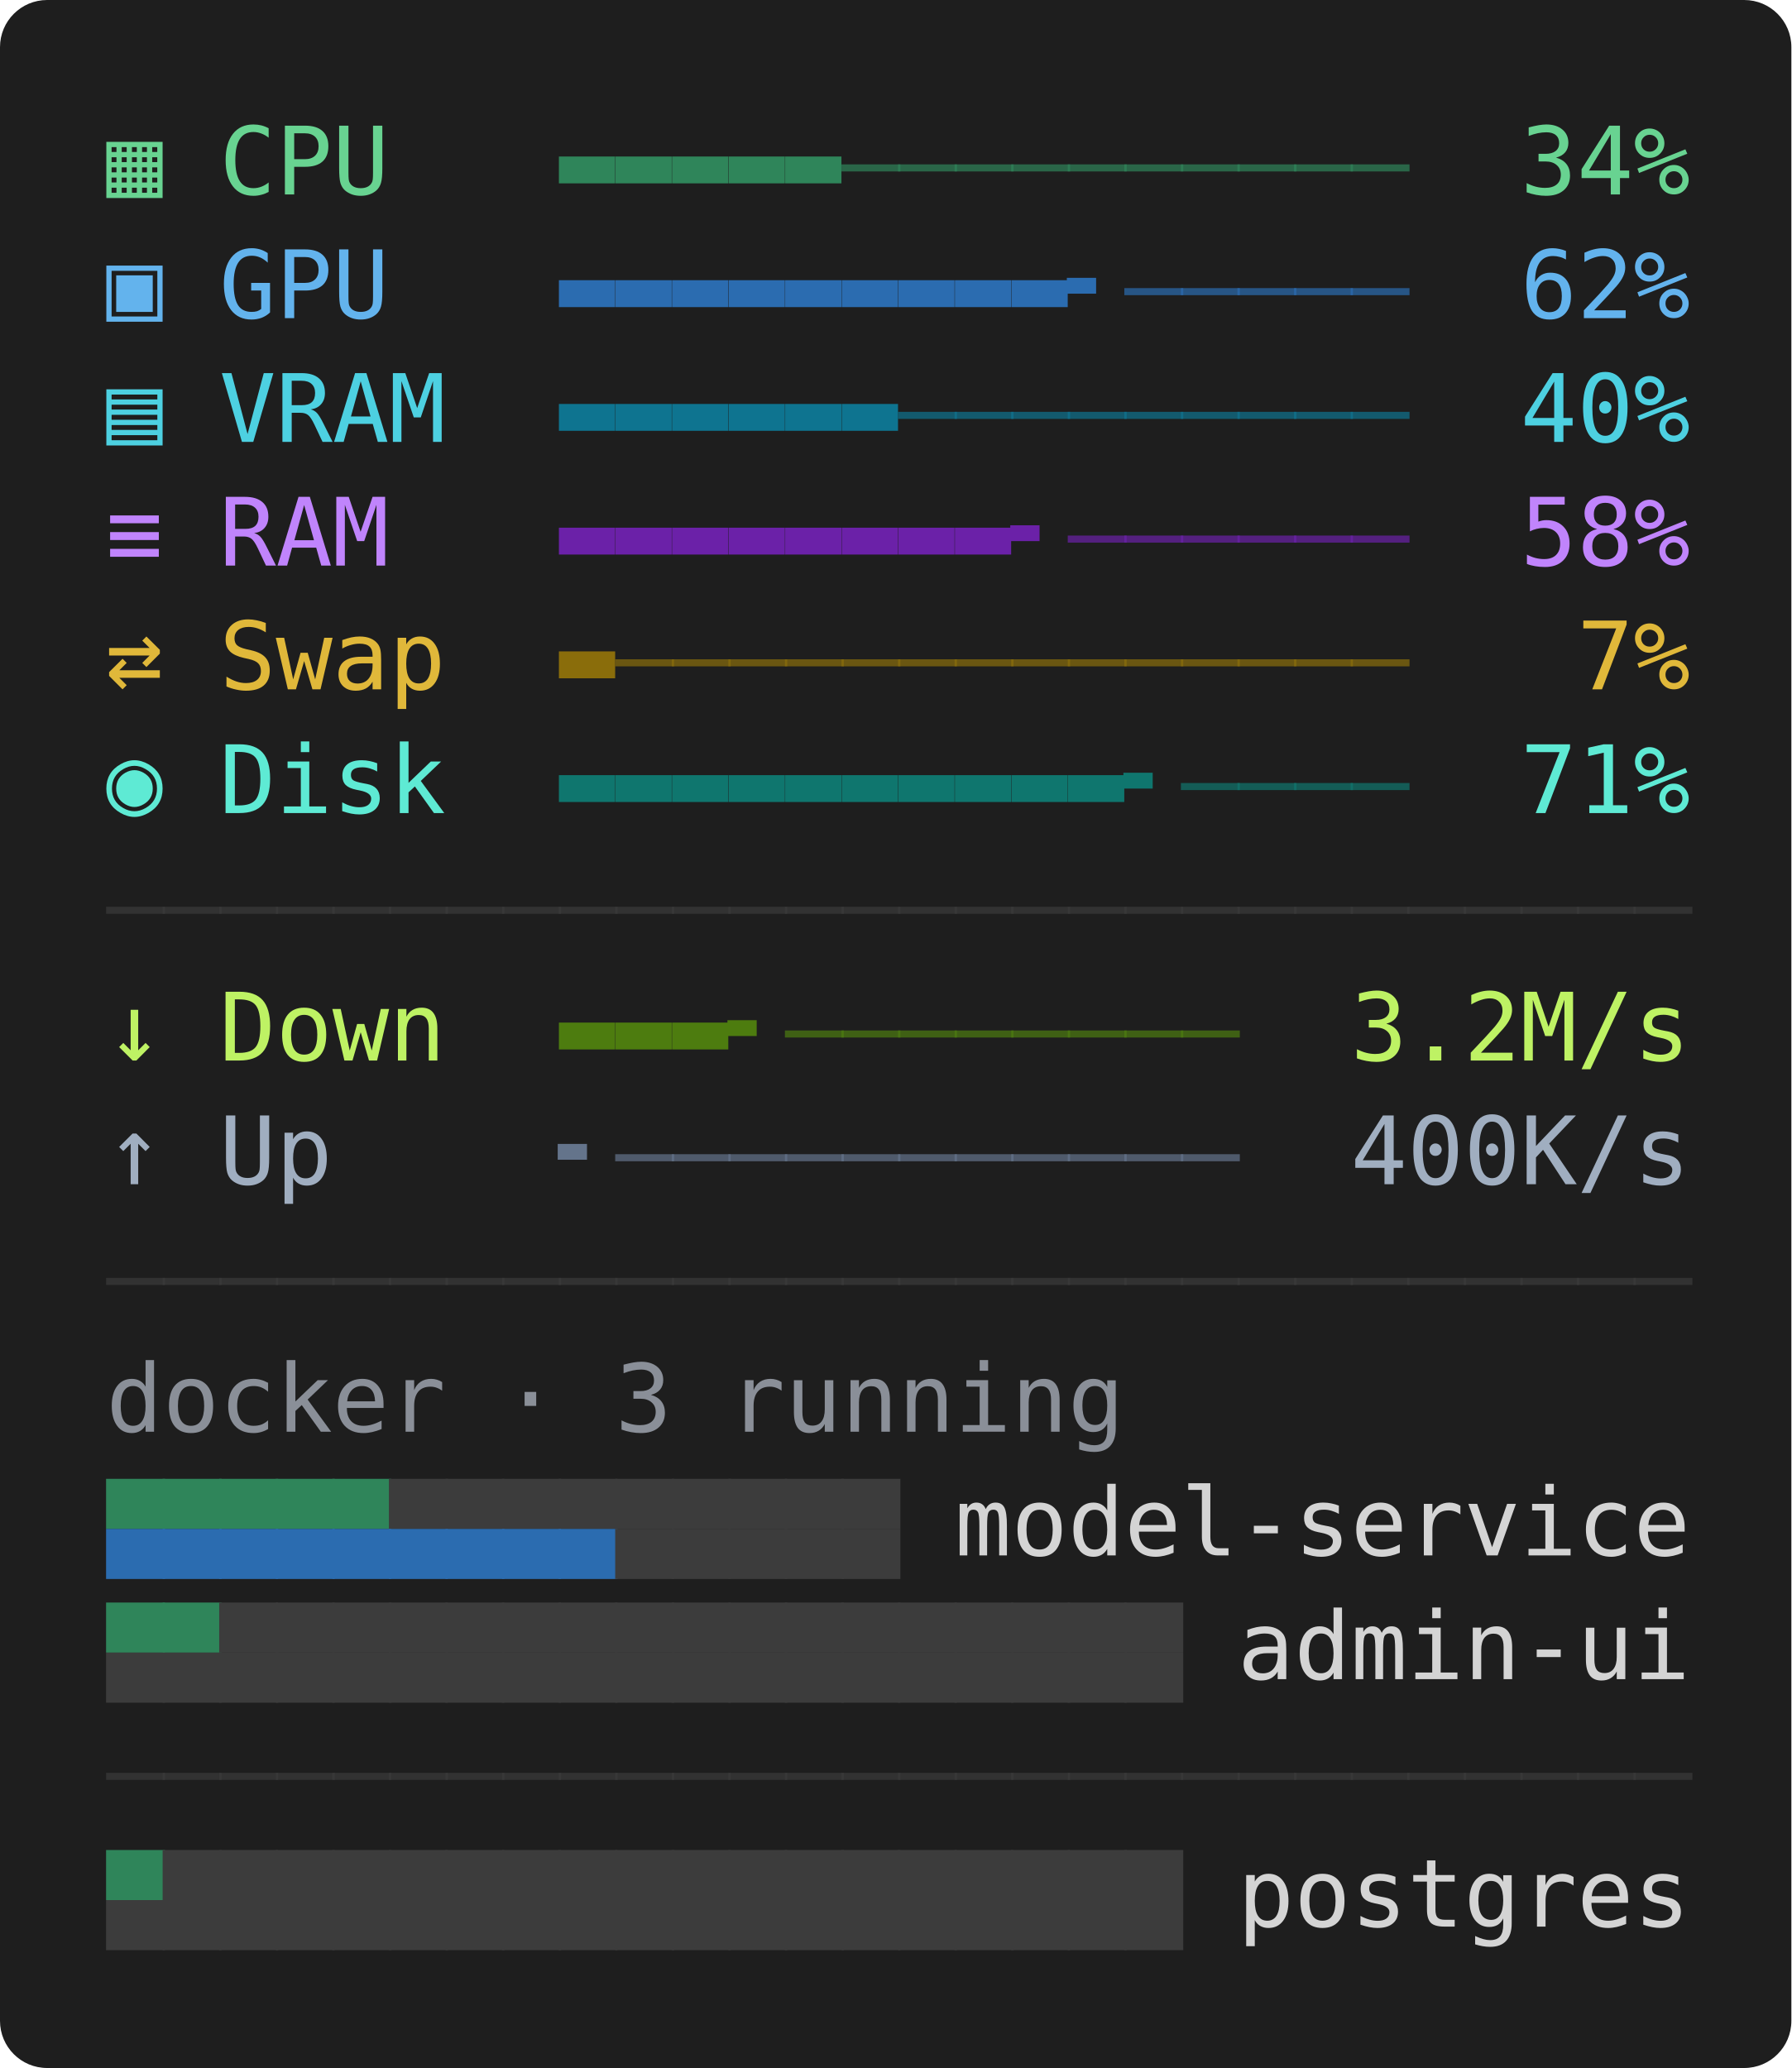
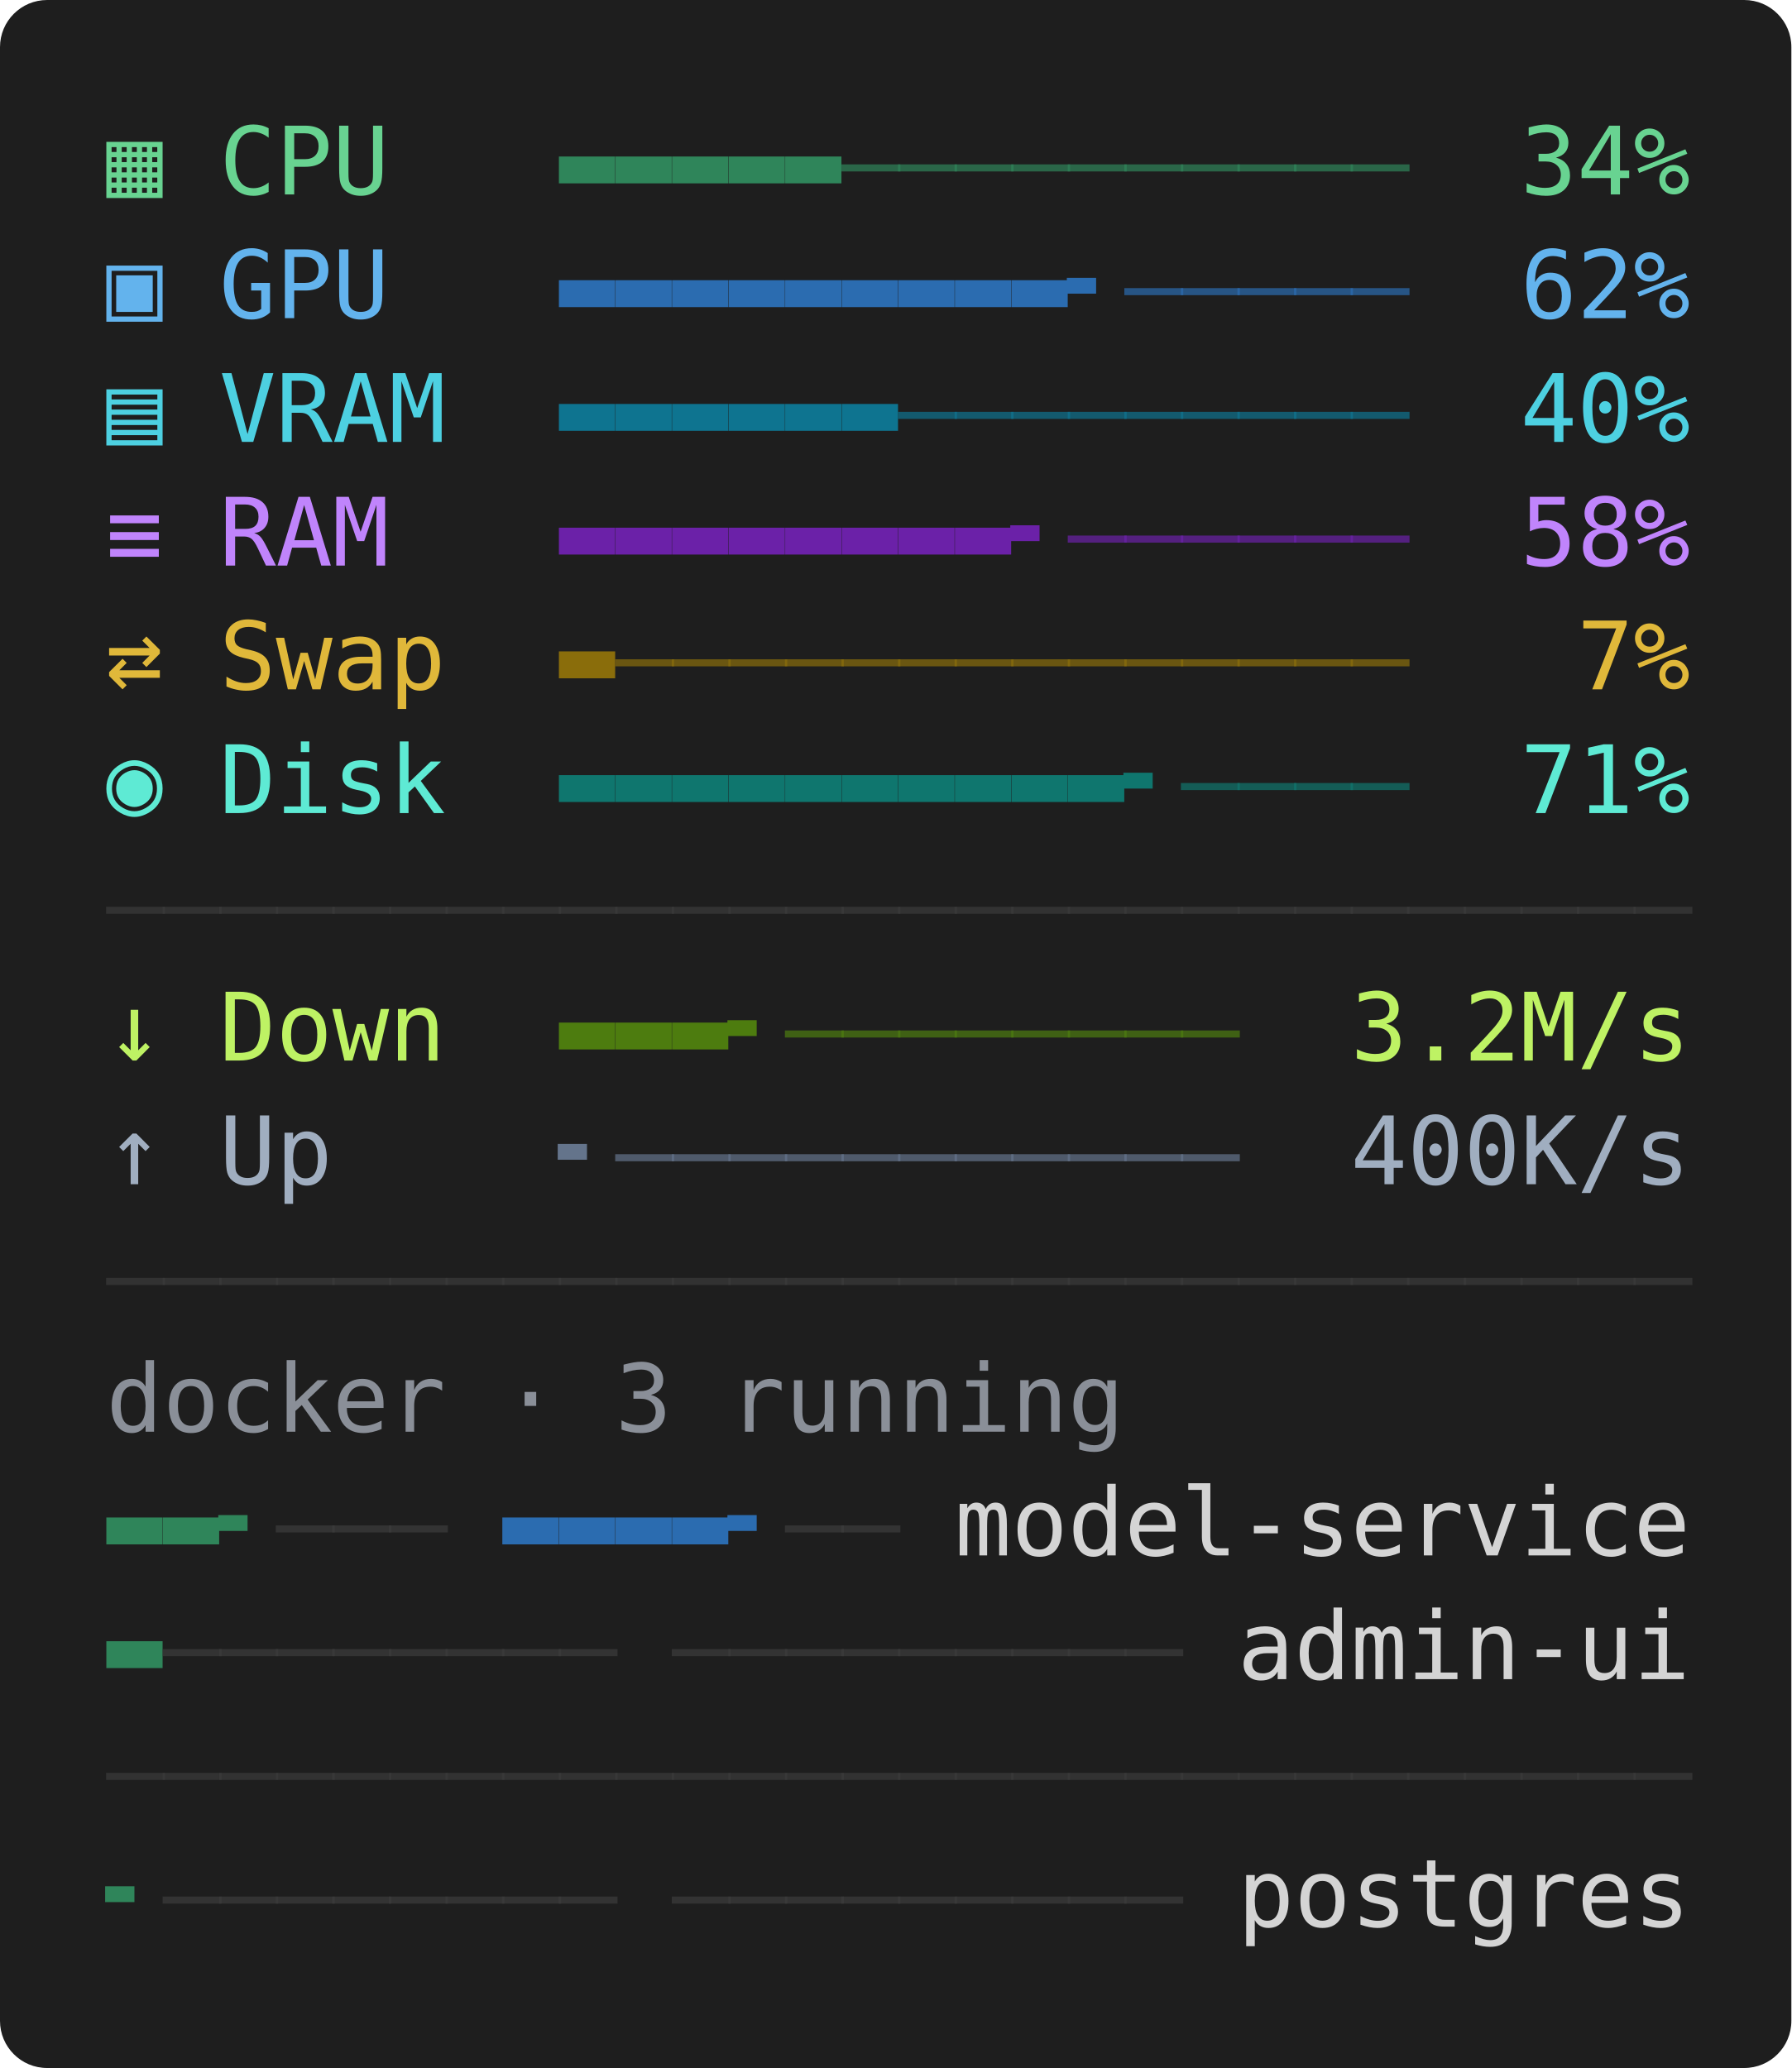
<svg xmlns="http://www.w3.org/2000/svg" width="304" height="351" viewBox="0 0 304 351" font-family="DejaVu Sans Mono, Menlo, Consolas, monospace" font-size="16">
  <rect width="304" height="351" rx="8" fill="#1e1e1e" />
  <text x="18.0" y="33" fill="#68d391">▦</text>
  <text x="37.2" y="33" fill="#68d391">C</text>
  <text x="46.8" y="33" fill="#68d391">P</text>
  <text x="56.4" y="33" fill="#68d391">U</text>
  <text x="94.8" y="33" fill="#2f855a">▬</text>
  <text x="104.4" y="33" fill="#2f855a">▬</text>
  <text x="114.0" y="33" fill="#2f855a">▬</text>
  <text x="123.6" y="33" fill="#2f855a">▬</text>
  <text x="133.2" y="33" fill="#2f855a">▬</text>
  <line x1="142.8" y1="28.5" x2="152.8" y2="28.5" stroke="#2f855a" stroke-width="1.2" opacity="0.7" />
  <line x1="152.4" y1="28.5" x2="162.4" y2="28.5" stroke="#2f855a" stroke-width="1.2" opacity="0.7" />
  <line x1="162.0" y1="28.5" x2="172.0" y2="28.5" stroke="#2f855a" stroke-width="1.2" opacity="0.7" />
  <line x1="171.6" y1="28.5" x2="181.6" y2="28.5" stroke="#2f855a" stroke-width="1.2" opacity="0.7" />
  <line x1="181.2" y1="28.5" x2="191.2" y2="28.5" stroke="#2f855a" stroke-width="1.2" opacity="0.7" />
  <line x1="190.8" y1="28.5" x2="200.8" y2="28.5" stroke="#2f855a" stroke-width="1.2" opacity="0.7" />
  <line x1="200.4" y1="28.5" x2="210.4" y2="28.5" stroke="#2f855a" stroke-width="1.2" opacity="0.7" />
  <line x1="210.0" y1="28.5" x2="220.0" y2="28.5" stroke="#2f855a" stroke-width="1.2" opacity="0.7" />
  <line x1="219.6" y1="28.5" x2="229.6" y2="28.5" stroke="#2f855a" stroke-width="1.2" opacity="0.7" />
  <line x1="229.2" y1="28.5" x2="239.2" y2="28.5" stroke="#2f855a" stroke-width="1.2" opacity="0.7" />
  <text x="258.0" y="33" fill="#68d391">3</text>
  <text x="267.6" y="33" fill="#68d391">4</text>
  <text x="277.2" y="33" fill="#68d391">%</text>
  <text x="18.0" y="54" fill="#63b3ed">▣</text>
  <text x="37.2" y="54" fill="#63b3ed">G</text>
  <text x="46.8" y="54" fill="#63b3ed">P</text>
  <text x="56.4" y="54" fill="#63b3ed">U</text>
  <text x="94.8" y="54" fill="#2b6cb0">▬</text>
  <text x="104.4" y="54" fill="#2b6cb0">▬</text>
  <text x="114.0" y="54" fill="#2b6cb0">▬</text>
  <text x="123.6" y="54" fill="#2b6cb0">▬</text>
  <text x="133.2" y="54" fill="#2b6cb0">▬</text>
  <text x="142.8" y="54" fill="#2b6cb0">▬</text>
  <text x="152.4" y="54" fill="#2b6cb0">▬</text>
  <text x="162.0" y="54" fill="#2b6cb0">▬</text>
  <text x="171.6" y="54" fill="#2b6cb0">▬</text>
  <text x="181.2" y="54" fill="#2b6cb0">╸</text>
  <line x1="190.8" y1="49.5" x2="200.8" y2="49.5" stroke="#2b6cb0" stroke-width="1.2" opacity="0.7" />
  <line x1="200.4" y1="49.5" x2="210.4" y2="49.5" stroke="#2b6cb0" stroke-width="1.2" opacity="0.7" />
  <line x1="210.0" y1="49.5" x2="220.0" y2="49.5" stroke="#2b6cb0" stroke-width="1.2" opacity="0.7" />
  <line x1="219.6" y1="49.5" x2="229.6" y2="49.5" stroke="#2b6cb0" stroke-width="1.2" opacity="0.7" />
  <line x1="229.2" y1="49.5" x2="239.2" y2="49.5" stroke="#2b6cb0" stroke-width="1.2" opacity="0.7" />
  <text x="258.0" y="54" fill="#63b3ed">6</text>
  <text x="267.6" y="54" fill="#63b3ed">2</text>
  <text x="277.2" y="54" fill="#63b3ed">%</text>
  <text x="18.0" y="75" fill="#4dd0e1">▤</text>
  <text x="37.2" y="75" fill="#4dd0e1">V</text>
  <text x="46.8" y="75" fill="#4dd0e1">R</text>
  <text x="56.4" y="75" fill="#4dd0e1">A</text>
  <text x="66.0" y="75" fill="#4dd0e1">M</text>
  <text x="94.8" y="75" fill="#0e7490">▬</text>
  <text x="104.4" y="75" fill="#0e7490">▬</text>
  <text x="114.0" y="75" fill="#0e7490">▬</text>
  <text x="123.6" y="75" fill="#0e7490">▬</text>
  <text x="133.2" y="75" fill="#0e7490">▬</text>
  <text x="142.8" y="75" fill="#0e7490">▬</text>
  <line x1="152.4" y1="70.5" x2="162.4" y2="70.5" stroke="#0e7490" stroke-width="1.2" opacity="0.7" />
  <line x1="162.0" y1="70.5" x2="172.0" y2="70.5" stroke="#0e7490" stroke-width="1.2" opacity="0.7" />
  <line x1="171.6" y1="70.5" x2="181.6" y2="70.5" stroke="#0e7490" stroke-width="1.2" opacity="0.7" />
  <line x1="181.2" y1="70.5" x2="191.2" y2="70.5" stroke="#0e7490" stroke-width="1.2" opacity="0.7" />
  <line x1="190.8" y1="70.5" x2="200.8" y2="70.5" stroke="#0e7490" stroke-width="1.2" opacity="0.7" />
  <line x1="200.4" y1="70.5" x2="210.4" y2="70.5" stroke="#0e7490" stroke-width="1.2" opacity="0.7" />
  <line x1="210.0" y1="70.5" x2="220.0" y2="70.5" stroke="#0e7490" stroke-width="1.2" opacity="0.7" />
  <line x1="219.6" y1="70.5" x2="229.6" y2="70.5" stroke="#0e7490" stroke-width="1.2" opacity="0.7" />
  <line x1="229.2" y1="70.5" x2="239.2" y2="70.5" stroke="#0e7490" stroke-width="1.2" opacity="0.7" />
  <text x="258.0" y="75" fill="#4dd0e1">4</text>
  <text x="267.6" y="75" fill="#4dd0e1">0</text>
  <text x="277.2" y="75" fill="#4dd0e1">%</text>
  <text x="18.0" y="96" fill="#c084fc">≡</text>
  <text x="37.2" y="96" fill="#c084fc">R</text>
  <text x="46.8" y="96" fill="#c084fc">A</text>
  <text x="56.4" y="96" fill="#c084fc">M</text>
  <text x="94.8" y="96" fill="#6b21a8">▬</text>
  <text x="104.4" y="96" fill="#6b21a8">▬</text>
  <text x="114.0" y="96" fill="#6b21a8">▬</text>
  <text x="123.6" y="96" fill="#6b21a8">▬</text>
  <text x="133.2" y="96" fill="#6b21a8">▬</text>
  <text x="142.8" y="96" fill="#6b21a8">▬</text>
  <text x="152.4" y="96" fill="#6b21a8">▬</text>
  <text x="162.0" y="96" fill="#6b21a8">▬</text>
  <text x="171.6" y="96" fill="#6b21a8">╸</text>
  <line x1="181.2" y1="91.5" x2="191.2" y2="91.5" stroke="#6b21a8" stroke-width="1.2" opacity="0.7" />
  <line x1="190.8" y1="91.5" x2="200.8" y2="91.5" stroke="#6b21a8" stroke-width="1.2" opacity="0.7" />
  <line x1="200.4" y1="91.5" x2="210.4" y2="91.5" stroke="#6b21a8" stroke-width="1.2" opacity="0.7" />
  <line x1="210.0" y1="91.5" x2="220.0" y2="91.5" stroke="#6b21a8" stroke-width="1.2" opacity="0.7" />
  <line x1="219.6" y1="91.5" x2="229.6" y2="91.5" stroke="#6b21a8" stroke-width="1.2" opacity="0.7" />
  <line x1="229.2" y1="91.5" x2="239.2" y2="91.5" stroke="#6b21a8" stroke-width="1.2" opacity="0.7" />
  <text x="258.0" y="96" fill="#c084fc">5</text>
  <text x="267.6" y="96" fill="#c084fc">8</text>
  <text x="277.2" y="96" fill="#c084fc">%</text>
  <text x="18.0" y="117" fill="#e0b83a">⇄</text>
  <text x="37.2" y="117" fill="#e0b83a">S</text>
  <text x="46.8" y="117" fill="#e0b83a">w</text>
  <text x="56.4" y="117" fill="#e0b83a">a</text>
  <text x="66.0" y="117" fill="#e0b83a">p</text>
  <text x="94.8" y="117" fill="#8a6d0b">▬</text>
  <line x1="104.4" y1="112.5" x2="114.4" y2="112.5" stroke="#8a6d0b" stroke-width="1.2" opacity="0.7" />
  <line x1="114.0" y1="112.5" x2="124.0" y2="112.5" stroke="#8a6d0b" stroke-width="1.2" opacity="0.7" />
  <line x1="123.6" y1="112.5" x2="133.6" y2="112.5" stroke="#8a6d0b" stroke-width="1.2" opacity="0.7" />
  <line x1="133.2" y1="112.5" x2="143.2" y2="112.5" stroke="#8a6d0b" stroke-width="1.2" opacity="0.7" />
  <line x1="142.8" y1="112.5" x2="152.8" y2="112.5" stroke="#8a6d0b" stroke-width="1.2" opacity="0.7" />
  <line x1="152.4" y1="112.5" x2="162.4" y2="112.5" stroke="#8a6d0b" stroke-width="1.2" opacity="0.7" />
  <line x1="162.0" y1="112.5" x2="172.0" y2="112.5" stroke="#8a6d0b" stroke-width="1.2" opacity="0.7" />
  <line x1="171.6" y1="112.5" x2="181.6" y2="112.5" stroke="#8a6d0b" stroke-width="1.2" opacity="0.7" />
  <line x1="181.2" y1="112.5" x2="191.2" y2="112.5" stroke="#8a6d0b" stroke-width="1.2" opacity="0.7" />
  <line x1="190.8" y1="112.5" x2="200.8" y2="112.5" stroke="#8a6d0b" stroke-width="1.2" opacity="0.7" />
  <line x1="200.4" y1="112.5" x2="210.4" y2="112.5" stroke="#8a6d0b" stroke-width="1.2" opacity="0.7" />
  <line x1="210.0" y1="112.5" x2="220.0" y2="112.5" stroke="#8a6d0b" stroke-width="1.2" opacity="0.7" />
  <line x1="219.6" y1="112.5" x2="229.6" y2="112.5" stroke="#8a6d0b" stroke-width="1.2" opacity="0.7" />
  <line x1="229.2" y1="112.5" x2="239.2" y2="112.5" stroke="#8a6d0b" stroke-width="1.2" opacity="0.7" />
  <text x="267.6" y="117" fill="#e0b83a">7</text>
  <text x="277.2" y="117" fill="#e0b83a">%</text>
  <text x="18.0" y="138" fill="#5eead4">◉</text>
  <text x="37.2" y="138" fill="#5eead4">D</text>
  <text x="46.8" y="138" fill="#5eead4">i</text>
  <text x="56.4" y="138" fill="#5eead4">s</text>
  <text x="66.0" y="138" fill="#5eead4">k</text>
  <text x="94.8" y="138" fill="#0f766e">▬</text>
  <text x="104.4" y="138" fill="#0f766e">▬</text>
  <text x="114.0" y="138" fill="#0f766e">▬</text>
  <text x="123.6" y="138" fill="#0f766e">▬</text>
  <text x="133.2" y="138" fill="#0f766e">▬</text>
  <text x="142.8" y="138" fill="#0f766e">▬</text>
  <text x="152.4" y="138" fill="#0f766e">▬</text>
  <text x="162.0" y="138" fill="#0f766e">▬</text>
  <text x="171.6" y="138" fill="#0f766e">▬</text>
  <text x="181.2" y="138" fill="#0f766e">▬</text>
  <text x="190.8" y="138" fill="#0f766e">╸</text>
  <line x1="200.4" y1="133.5" x2="210.4" y2="133.5" stroke="#0f766e" stroke-width="1.2" opacity="0.7" />
  <line x1="210.0" y1="133.5" x2="220.0" y2="133.5" stroke="#0f766e" stroke-width="1.2" opacity="0.7" />
  <line x1="219.6" y1="133.5" x2="229.6" y2="133.5" stroke="#0f766e" stroke-width="1.2" opacity="0.7" />
  <line x1="229.2" y1="133.5" x2="239.2" y2="133.5" stroke="#0f766e" stroke-width="1.2" opacity="0.7" />
  <text x="258.0" y="138" fill="#5eead4">7</text>
  <text x="267.6" y="138" fill="#5eead4">1</text>
  <text x="277.2" y="138" fill="#5eead4">%</text>
  <line x1="18.0" y1="154.5" x2="28.0" y2="154.5" stroke="#3a3a3a" stroke-width="1.2" opacity="0.7" />
  <line x1="27.6" y1="154.5" x2="37.6" y2="154.5" stroke="#3a3a3a" stroke-width="1.2" opacity="0.7" />
  <line x1="37.2" y1="154.5" x2="47.2" y2="154.5" stroke="#3a3a3a" stroke-width="1.2" opacity="0.7" />
  <line x1="46.8" y1="154.5" x2="56.8" y2="154.5" stroke="#3a3a3a" stroke-width="1.2" opacity="0.7" />
  <line x1="56.4" y1="154.5" x2="66.4" y2="154.5" stroke="#3a3a3a" stroke-width="1.2" opacity="0.7" />
  <line x1="66.0" y1="154.5" x2="76.0" y2="154.5" stroke="#3a3a3a" stroke-width="1.2" opacity="0.7" />
  <line x1="75.6" y1="154.5" x2="85.6" y2="154.5" stroke="#3a3a3a" stroke-width="1.2" opacity="0.7" />
  <line x1="85.2" y1="154.5" x2="95.2" y2="154.5" stroke="#3a3a3a" stroke-width="1.2" opacity="0.7" />
  <line x1="94.8" y1="154.5" x2="104.8" y2="154.5" stroke="#3a3a3a" stroke-width="1.2" opacity="0.7" />
  <line x1="104.4" y1="154.5" x2="114.4" y2="154.5" stroke="#3a3a3a" stroke-width="1.2" opacity="0.7" />
  <line x1="114.0" y1="154.5" x2="124.0" y2="154.5" stroke="#3a3a3a" stroke-width="1.2" opacity="0.7" />
  <line x1="123.6" y1="154.5" x2="133.6" y2="154.5" stroke="#3a3a3a" stroke-width="1.2" opacity="0.7" />
  <line x1="133.2" y1="154.5" x2="143.2" y2="154.5" stroke="#3a3a3a" stroke-width="1.2" opacity="0.7" />
  <line x1="142.8" y1="154.5" x2="152.8" y2="154.5" stroke="#3a3a3a" stroke-width="1.2" opacity="0.7" />
  <line x1="152.4" y1="154.5" x2="162.4" y2="154.5" stroke="#3a3a3a" stroke-width="1.2" opacity="0.7" />
  <line x1="162.0" y1="154.5" x2="172.0" y2="154.5" stroke="#3a3a3a" stroke-width="1.2" opacity="0.7" />
  <line x1="171.6" y1="154.5" x2="181.6" y2="154.5" stroke="#3a3a3a" stroke-width="1.2" opacity="0.7" />
  <line x1="181.2" y1="154.5" x2="191.2" y2="154.5" stroke="#3a3a3a" stroke-width="1.2" opacity="0.7" />
  <line x1="190.8" y1="154.5" x2="200.8" y2="154.5" stroke="#3a3a3a" stroke-width="1.2" opacity="0.7" />
  <line x1="200.4" y1="154.5" x2="210.4" y2="154.5" stroke="#3a3a3a" stroke-width="1.2" opacity="0.7" />
  <line x1="210.0" y1="154.5" x2="220.0" y2="154.5" stroke="#3a3a3a" stroke-width="1.2" opacity="0.7" />
  <line x1="219.6" y1="154.5" x2="229.6" y2="154.5" stroke="#3a3a3a" stroke-width="1.2" opacity="0.7" />
  <line x1="229.2" y1="154.5" x2="239.2" y2="154.5" stroke="#3a3a3a" stroke-width="1.2" opacity="0.7" />
  <line x1="238.8" y1="154.5" x2="248.8" y2="154.5" stroke="#3a3a3a" stroke-width="1.2" opacity="0.7" />
  <line x1="248.4" y1="154.5" x2="258.4" y2="154.5" stroke="#3a3a3a" stroke-width="1.2" opacity="0.7" />
  <line x1="258.0" y1="154.5" x2="268.0" y2="154.5" stroke="#3a3a3a" stroke-width="1.2" opacity="0.7" />
  <line x1="267.6" y1="154.5" x2="277.6" y2="154.5" stroke="#3a3a3a" stroke-width="1.2" opacity="0.7" />
  <line x1="277.2" y1="154.5" x2="287.2" y2="154.5" stroke="#3a3a3a" stroke-width="1.2" opacity="0.7" />
  <text x="18.0" y="180" fill="#bef264">↓</text>
  <text x="37.2" y="180" fill="#bef264">D</text>
  <text x="46.8" y="180" fill="#bef264">o</text>
  <text x="56.4" y="180" fill="#bef264">w</text>
  <text x="66.0" y="180" fill="#bef264">n</text>
  <text x="94.8" y="180" fill="#4d7c0f">▬</text>
  <text x="104.4" y="180" fill="#4d7c0f">▬</text>
  <text x="114.0" y="180" fill="#4d7c0f">▬</text>
  <text x="123.6" y="180" fill="#4d7c0f">╸</text>
  <line x1="133.2" y1="175.5" x2="143.2" y2="175.5" stroke="#4d7c0f" stroke-width="1.2" opacity="0.7" />
  <line x1="142.8" y1="175.5" x2="152.8" y2="175.5" stroke="#4d7c0f" stroke-width="1.2" opacity="0.7" />
  <line x1="152.4" y1="175.5" x2="162.4" y2="175.5" stroke="#4d7c0f" stroke-width="1.2" opacity="0.7" />
  <line x1="162.0" y1="175.5" x2="172.0" y2="175.5" stroke="#4d7c0f" stroke-width="1.2" opacity="0.7" />
  <line x1="171.6" y1="175.5" x2="181.6" y2="175.5" stroke="#4d7c0f" stroke-width="1.2" opacity="0.7" />
  <line x1="181.2" y1="175.5" x2="191.2" y2="175.5" stroke="#4d7c0f" stroke-width="1.2" opacity="0.7" />
  <line x1="190.8" y1="175.5" x2="200.8" y2="175.5" stroke="#4d7c0f" stroke-width="1.2" opacity="0.7" />
  <line x1="200.4" y1="175.5" x2="210.4" y2="175.5" stroke="#4d7c0f" stroke-width="1.2" opacity="0.7" />
  <text x="229.2" y="180" fill="#bef264">3</text>
  <text x="238.8" y="180" fill="#bef264">.</text>
  <text x="248.4" y="180" fill="#bef264">2</text>
  <text x="258.0" y="180" fill="#bef264">M</text>
  <text x="267.6" y="180" fill="#bef264">/</text>
  <text x="277.2" y="180" fill="#bef264">s</text>
  <text x="18.0" y="201" fill="#a0aec0">↑</text>
  <text x="37.2" y="201" fill="#a0aec0">U</text>
  <text x="46.8" y="201" fill="#a0aec0">p</text>
  <text x="94.8" y="201" fill="#64748b">╸</text>
  <line x1="104.4" y1="196.5" x2="114.4" y2="196.5" stroke="#64748b" stroke-width="1.2" opacity="0.7" />
  <line x1="114.0" y1="196.5" x2="124.0" y2="196.5" stroke="#64748b" stroke-width="1.2" opacity="0.7" />
  <line x1="123.6" y1="196.5" x2="133.6" y2="196.5" stroke="#64748b" stroke-width="1.2" opacity="0.7" />
  <line x1="133.2" y1="196.5" x2="143.2" y2="196.5" stroke="#64748b" stroke-width="1.2" opacity="0.7" />
  <line x1="142.8" y1="196.5" x2="152.8" y2="196.5" stroke="#64748b" stroke-width="1.2" opacity="0.7" />
  <line x1="152.4" y1="196.5" x2="162.4" y2="196.5" stroke="#64748b" stroke-width="1.2" opacity="0.7" />
  <line x1="162.0" y1="196.5" x2="172.0" y2="196.5" stroke="#64748b" stroke-width="1.2" opacity="0.7" />
  <line x1="171.6" y1="196.5" x2="181.6" y2="196.5" stroke="#64748b" stroke-width="1.2" opacity="0.7" />
  <line x1="181.2" y1="196.5" x2="191.2" y2="196.5" stroke="#64748b" stroke-width="1.2" opacity="0.7" />
  <line x1="190.8" y1="196.5" x2="200.8" y2="196.5" stroke="#64748b" stroke-width="1.2" opacity="0.7" />
  <line x1="200.4" y1="196.5" x2="210.4" y2="196.5" stroke="#64748b" stroke-width="1.2" opacity="0.7" />
  <text x="229.2" y="201" fill="#a0aec0">4</text>
  <text x="238.8" y="201" fill="#a0aec0">0</text>
  <text x="248.4" y="201" fill="#a0aec0">0</text>
  <text x="258.0" y="201" fill="#a0aec0">K</text>
  <text x="267.6" y="201" fill="#a0aec0">/</text>
  <text x="277.2" y="201" fill="#a0aec0">s</text>
  <line x1="18.0" y1="217.5" x2="28.0" y2="217.5" stroke="#3a3a3a" stroke-width="1.2" opacity="0.7" />
  <line x1="27.6" y1="217.5" x2="37.6" y2="217.5" stroke="#3a3a3a" stroke-width="1.2" opacity="0.7" />
  <line x1="37.2" y1="217.5" x2="47.2" y2="217.5" stroke="#3a3a3a" stroke-width="1.2" opacity="0.7" />
  <line x1="46.8" y1="217.5" x2="56.8" y2="217.5" stroke="#3a3a3a" stroke-width="1.2" opacity="0.7" />
  <line x1="56.4" y1="217.5" x2="66.4" y2="217.5" stroke="#3a3a3a" stroke-width="1.2" opacity="0.7" />
  <line x1="66.0" y1="217.5" x2="76.0" y2="217.5" stroke="#3a3a3a" stroke-width="1.2" opacity="0.7" />
  <line x1="75.6" y1="217.5" x2="85.6" y2="217.5" stroke="#3a3a3a" stroke-width="1.2" opacity="0.7" />
  <line x1="85.2" y1="217.5" x2="95.2" y2="217.5" stroke="#3a3a3a" stroke-width="1.2" opacity="0.7" />
  <line x1="94.8" y1="217.5" x2="104.8" y2="217.5" stroke="#3a3a3a" stroke-width="1.2" opacity="0.7" />
  <line x1="104.4" y1="217.5" x2="114.4" y2="217.5" stroke="#3a3a3a" stroke-width="1.2" opacity="0.7" />
  <line x1="114.0" y1="217.5" x2="124.0" y2="217.5" stroke="#3a3a3a" stroke-width="1.2" opacity="0.7" />
  <line x1="123.6" y1="217.5" x2="133.6" y2="217.5" stroke="#3a3a3a" stroke-width="1.2" opacity="0.7" />
  <line x1="133.2" y1="217.5" x2="143.2" y2="217.5" stroke="#3a3a3a" stroke-width="1.2" opacity="0.7" />
  <line x1="142.8" y1="217.5" x2="152.8" y2="217.5" stroke="#3a3a3a" stroke-width="1.2" opacity="0.7" />
  <line x1="152.4" y1="217.5" x2="162.4" y2="217.5" stroke="#3a3a3a" stroke-width="1.2" opacity="0.7" />
  <line x1="162.0" y1="217.5" x2="172.0" y2="217.5" stroke="#3a3a3a" stroke-width="1.2" opacity="0.7" />
  <line x1="171.6" y1="217.5" x2="181.6" y2="217.5" stroke="#3a3a3a" stroke-width="1.2" opacity="0.7" />
  <line x1="181.2" y1="217.5" x2="191.2" y2="217.5" stroke="#3a3a3a" stroke-width="1.2" opacity="0.7" />
  <line x1="190.8" y1="217.5" x2="200.8" y2="217.5" stroke="#3a3a3a" stroke-width="1.2" opacity="0.7" />
  <line x1="200.4" y1="217.5" x2="210.4" y2="217.5" stroke="#3a3a3a" stroke-width="1.2" opacity="0.7" />
  <line x1="210.0" y1="217.5" x2="220.0" y2="217.5" stroke="#3a3a3a" stroke-width="1.2" opacity="0.7" />
  <line x1="219.6" y1="217.5" x2="229.6" y2="217.5" stroke="#3a3a3a" stroke-width="1.2" opacity="0.7" />
  <line x1="229.2" y1="217.5" x2="239.2" y2="217.5" stroke="#3a3a3a" stroke-width="1.2" opacity="0.7" />
  <line x1="238.8" y1="217.5" x2="248.8" y2="217.5" stroke="#3a3a3a" stroke-width="1.2" opacity="0.7" />
  <line x1="248.4" y1="217.5" x2="258.4" y2="217.5" stroke="#3a3a3a" stroke-width="1.2" opacity="0.7" />
  <line x1="258.0" y1="217.5" x2="268.0" y2="217.5" stroke="#3a3a3a" stroke-width="1.2" opacity="0.7" />
  <line x1="267.6" y1="217.5" x2="277.6" y2="217.5" stroke="#3a3a3a" stroke-width="1.2" opacity="0.7" />
  <line x1="277.2" y1="217.5" x2="287.2" y2="217.5" stroke="#3a3a3a" stroke-width="1.2" opacity="0.7" />
  <text x="18.0" y="243" fill="#8a8f98">d</text>
  <text x="27.6" y="243" fill="#8a8f98">o</text>
  <text x="37.2" y="243" fill="#8a8f98">c</text>
  <text x="46.8" y="243" fill="#8a8f98">k</text>
  <text x="56.4" y="243" fill="#8a8f98">e</text>
  <text x="66.0" y="243" fill="#8a8f98">r</text>
  <text x="85.2" y="243" fill="#8a8f98">·</text>
  <text x="104.4" y="243" fill="#8a8f98">3</text>
  <text x="123.6" y="243" fill="#8a8f98">r</text>
  <text x="133.2" y="243" fill="#8a8f98">u</text>
  <text x="142.8" y="243" fill="#8a8f98">n</text>
  <text x="152.4" y="243" fill="#8a8f98">n</text>
  <text x="162.0" y="243" fill="#8a8f98">i</text>
  <text x="171.6" y="243" fill="#8a8f98">n</text>
  <text x="181.2" y="243" fill="#8a8f98">g</text>
-   <rect x="18.0" y="251" width="10.0" height="8.5" fill="#2f855a" />
-   <rect x="18.0" y="259.5" width="10.0" height="8.5" fill="#2b6cb0" />
-   <rect x="27.6" y="251" width="10.0" height="8.5" fill="#2f855a" />
-   <rect x="27.6" y="259.5" width="10.0" height="8.5" fill="#2b6cb0" />
-   <rect x="37.2" y="251" width="10.0" height="8.5" fill="#2f855a" />
-   <rect x="37.2" y="259.5" width="10.0" height="8.5" fill="#2b6cb0" />
-   <rect x="46.8" y="251" width="10.0" height="8.5" fill="#2f855a" />
-   <rect x="46.8" y="259.5" width="10.0" height="8.5" fill="#2b6cb0" />
-   <rect x="56.4" y="251" width="10.0" height="8.5" fill="#2f855a" />
-   <rect x="56.4" y="259.5" width="10.0" height="8.5" fill="#2b6cb0" />
-   <rect x="66.0" y="251" width="10.0" height="8.5" fill="#3c3c3c" />
-   <rect x="66.0" y="259.5" width="10.0" height="8.5" fill="#2b6cb0" />
-   <rect x="75.6" y="251" width="10.0" height="8.5" fill="#3c3c3c" />
-   <rect x="75.6" y="259.5" width="10.0" height="8.5" fill="#2b6cb0" />
-   <rect x="85.2" y="251" width="10.0" height="8.5" fill="#3c3c3c" />
-   <rect x="85.2" y="259.5" width="10.0" height="8.5" fill="#2b6cb0" />
-   <rect x="94.8" y="251" width="10.0" height="8.5" fill="#3c3c3c" />
-   <rect x="94.8" y="259.5" width="10.0" height="8.5" fill="#2b6cb0" />
-   <rect x="104.4" y="251" width="10.0" height="8.5" fill="#3c3c3c" />
-   <rect x="104.4" y="259.5" width="10.0" height="8.5" fill="#3c3c3c" />
-   <rect x="114.0" y="251" width="10.0" height="8.5" fill="#3c3c3c" />
-   <rect x="114.0" y="259.5" width="10.0" height="8.5" fill="#3c3c3c" />
-   <rect x="123.6" y="251" width="10.0" height="8.5" fill="#3c3c3c" />
-   <rect x="123.6" y="259.5" width="10.0" height="8.5" fill="#3c3c3c" />
-   <rect x="133.2" y="251" width="10.0" height="8.5" fill="#3c3c3c" />
-   <rect x="133.2" y="259.5" width="10.0" height="8.5" fill="#3c3c3c" />
-   <rect x="142.8" y="251" width="10.0" height="8.5" fill="#3c3c3c" />
-   <rect x="142.8" y="259.5" width="10.0" height="8.5" fill="#3c3c3c" />
+   <text x="18.0" y="264" fill="#2f855a">▬</text>
+   <text x="27.6" y="264" fill="#2f855a">▬</text>
+   <text x="37.2" y="264" fill="#2f855a">╸</text>
+   <line x1="46.8" y1="259.5" x2="56.8" y2="259.5" stroke="#3c3c3c" stroke-width="1.2" opacity="0.7" />
+   <line x1="56.4" y1="259.5" x2="66.4" y2="259.5" stroke="#3c3c3c" stroke-width="1.2" opacity="0.7" />
+   <line x1="66.0" y1="259.5" x2="76.0" y2="259.5" stroke="#3c3c3c" stroke-width="1.2" opacity="0.7" />
+   <text x="85.2" y="264" fill="#2b6cb0">▬</text>
+   <text x="94.8" y="264" fill="#2b6cb0">▬</text>
+   <text x="104.4" y="264" fill="#2b6cb0">▬</text>
+   <text x="114.0" y="264" fill="#2b6cb0">▬</text>
+   <text x="123.6" y="264" fill="#2b6cb0">╸</text>
+   <line x1="133.2" y1="259.5" x2="143.2" y2="259.5" stroke="#3c3c3c" stroke-width="1.2" opacity="0.7" />
+   <line x1="142.8" y1="259.5" x2="152.8" y2="259.5" stroke="#3c3c3c" stroke-width="1.2" opacity="0.7" />
  <text x="162.0" y="264" fill="#d4d4d4">m</text>
  <text x="171.6" y="264" fill="#d4d4d4">o</text>
  <text x="181.2" y="264" fill="#d4d4d4">d</text>
  <text x="190.8" y="264" fill="#d4d4d4">e</text>
  <text x="200.4" y="264" fill="#d4d4d4">l</text>
  <text x="210.0" y="264" fill="#d4d4d4">-</text>
  <text x="219.6" y="264" fill="#d4d4d4">s</text>
  <text x="229.2" y="264" fill="#d4d4d4">e</text>
  <text x="238.8" y="264" fill="#d4d4d4">r</text>
  <text x="248.4" y="264" fill="#d4d4d4">v</text>
  <text x="258.0" y="264" fill="#d4d4d4">i</text>
  <text x="267.6" y="264" fill="#d4d4d4">c</text>
  <text x="277.2" y="264" fill="#d4d4d4">e</text>
-   <rect x="18.0" y="272" width="10.0" height="8.5" fill="#2f855a" />
-   <rect x="18.0" y="280.5" width="10.0" height="8.5" fill="#3c3c3c" />
-   <rect x="27.6" y="272" width="10.0" height="8.5" fill="#2f855a" />
-   <rect x="27.6" y="280.5" width="10.0" height="8.5" fill="#3c3c3c" />
-   <rect x="37.2" y="272" width="10.0" height="8.5" fill="#3c3c3c" />
-   <rect x="37.2" y="280.5" width="10.0" height="8.5" fill="#3c3c3c" />
-   <rect x="46.8" y="272" width="10.0" height="8.5" fill="#3c3c3c" />
-   <rect x="46.8" y="280.5" width="10.0" height="8.5" fill="#3c3c3c" />
-   <rect x="56.4" y="272" width="10.0" height="8.5" fill="#3c3c3c" />
-   <rect x="56.4" y="280.5" width="10.0" height="8.5" fill="#3c3c3c" />
-   <rect x="66.0" y="272" width="10.0" height="8.5" fill="#3c3c3c" />
-   <rect x="66.0" y="280.5" width="10.0" height="8.5" fill="#3c3c3c" />
-   <rect x="75.6" y="272" width="10.0" height="8.5" fill="#3c3c3c" />
-   <rect x="75.6" y="280.5" width="10.0" height="8.5" fill="#3c3c3c" />
-   <rect x="85.2" y="272" width="10.0" height="8.5" fill="#3c3c3c" />
-   <rect x="85.2" y="280.5" width="10.0" height="8.5" fill="#3c3c3c" />
-   <rect x="94.8" y="272" width="10.0" height="8.5" fill="#3c3c3c" />
-   <rect x="94.8" y="280.5" width="10.0" height="8.5" fill="#3c3c3c" />
-   <rect x="104.4" y="272" width="10.0" height="8.5" fill="#3c3c3c" />
-   <rect x="104.4" y="280.5" width="10.0" height="8.5" fill="#3c3c3c" />
-   <rect x="114.0" y="272" width="10.0" height="8.5" fill="#3c3c3c" />
-   <rect x="114.0" y="280.5" width="10.0" height="8.5" fill="#3c3c3c" />
-   <rect x="123.6" y="272" width="10.0" height="8.5" fill="#3c3c3c" />
-   <rect x="123.6" y="280.5" width="10.0" height="8.5" fill="#3c3c3c" />
-   <rect x="133.2" y="272" width="10.0" height="8.5" fill="#3c3c3c" />
-   <rect x="133.2" y="280.5" width="10.0" height="8.5" fill="#3c3c3c" />
-   <rect x="142.8" y="272" width="10.0" height="8.5" fill="#3c3c3c" />
-   <rect x="142.8" y="280.5" width="10.0" height="8.5" fill="#3c3c3c" />
-   <rect x="152.4" y="272" width="10.0" height="8.5" fill="#3c3c3c" />
-   <rect x="152.4" y="280.5" width="10.0" height="8.5" fill="#3c3c3c" />
-   <rect x="162.0" y="272" width="10.0" height="8.5" fill="#3c3c3c" />
-   <rect x="162.0" y="280.5" width="10.0" height="8.5" fill="#3c3c3c" />
-   <rect x="171.6" y="272" width="10.0" height="8.5" fill="#3c3c3c" />
-   <rect x="171.6" y="280.5" width="10.0" height="8.5" fill="#3c3c3c" />
-   <rect x="181.2" y="272" width="10.0" height="8.5" fill="#3c3c3c" />
-   <rect x="181.2" y="280.5" width="10.0" height="8.5" fill="#3c3c3c" />
-   <rect x="190.8" y="272" width="10.0" height="8.5" fill="#3c3c3c" />
-   <rect x="190.8" y="280.5" width="10.0" height="8.5" fill="#3c3c3c" />
+   <text x="18.0" y="285" fill="#2f855a">▬</text>
+   <line x1="27.6" y1="280.5" x2="37.6" y2="280.5" stroke="#3c3c3c" stroke-width="1.2" opacity="0.7" />
+   <line x1="37.2" y1="280.5" x2="47.2" y2="280.5" stroke="#3c3c3c" stroke-width="1.2" opacity="0.7" />
+   <line x1="46.8" y1="280.5" x2="56.8" y2="280.5" stroke="#3c3c3c" stroke-width="1.2" opacity="0.7" />
+   <line x1="56.4" y1="280.5" x2="66.4" y2="280.5" stroke="#3c3c3c" stroke-width="1.2" opacity="0.7" />
+   <line x1="66.0" y1="280.5" x2="76.0" y2="280.5" stroke="#3c3c3c" stroke-width="1.2" opacity="0.7" />
+   <line x1="75.6" y1="280.5" x2="85.6" y2="280.5" stroke="#3c3c3c" stroke-width="1.2" opacity="0.7" />
+   <line x1="85.2" y1="280.5" x2="95.2" y2="280.5" stroke="#3c3c3c" stroke-width="1.2" opacity="0.7" />
+   <line x1="94.8" y1="280.5" x2="104.8" y2="280.5" stroke="#3c3c3c" stroke-width="1.2" opacity="0.7" />
+   <line x1="114.0" y1="280.5" x2="124.0" y2="280.5" stroke="#3c3c3c" stroke-width="1.2" opacity="0.7" />
+   <line x1="123.6" y1="280.5" x2="133.6" y2="280.5" stroke="#3c3c3c" stroke-width="1.2" opacity="0.7" />
+   <line x1="133.2" y1="280.5" x2="143.2" y2="280.5" stroke="#3c3c3c" stroke-width="1.2" opacity="0.7" />
+   <line x1="142.8" y1="280.5" x2="152.8" y2="280.5" stroke="#3c3c3c" stroke-width="1.2" opacity="0.7" />
+   <line x1="152.4" y1="280.5" x2="162.4" y2="280.5" stroke="#3c3c3c" stroke-width="1.2" opacity="0.7" />
+   <line x1="162.0" y1="280.5" x2="172.0" y2="280.5" stroke="#3c3c3c" stroke-width="1.2" opacity="0.7" />
+   <line x1="171.6" y1="280.5" x2="181.6" y2="280.5" stroke="#3c3c3c" stroke-width="1.2" opacity="0.7" />
+   <line x1="181.2" y1="280.5" x2="191.2" y2="280.5" stroke="#3c3c3c" stroke-width="1.2" opacity="0.7" />
+   <line x1="190.8" y1="280.5" x2="200.8" y2="280.5" stroke="#3c3c3c" stroke-width="1.2" opacity="0.7" />
  <text x="210.0" y="285" fill="#d4d4d4">a</text>
  <text x="219.6" y="285" fill="#d4d4d4">d</text>
  <text x="229.2" y="285" fill="#d4d4d4">m</text>
  <text x="238.8" y="285" fill="#d4d4d4">i</text>
  <text x="248.4" y="285" fill="#d4d4d4">n</text>
  <text x="258.0" y="285" fill="#d4d4d4">-</text>
  <text x="267.6" y="285" fill="#d4d4d4">u</text>
  <text x="277.2" y="285" fill="#d4d4d4">i</text>
  <line x1="18.0" y1="301.5" x2="28.0" y2="301.5" stroke="#3a3a3a" stroke-width="1.2" opacity="0.7" />
  <line x1="27.6" y1="301.5" x2="37.6" y2="301.5" stroke="#3a3a3a" stroke-width="1.2" opacity="0.7" />
  <line x1="37.2" y1="301.5" x2="47.2" y2="301.5" stroke="#3a3a3a" stroke-width="1.2" opacity="0.7" />
  <line x1="46.8" y1="301.5" x2="56.8" y2="301.5" stroke="#3a3a3a" stroke-width="1.2" opacity="0.7" />
  <line x1="56.4" y1="301.5" x2="66.4" y2="301.5" stroke="#3a3a3a" stroke-width="1.2" opacity="0.7" />
  <line x1="66.0" y1="301.5" x2="76.0" y2="301.5" stroke="#3a3a3a" stroke-width="1.2" opacity="0.7" />
  <line x1="75.6" y1="301.5" x2="85.6" y2="301.5" stroke="#3a3a3a" stroke-width="1.2" opacity="0.7" />
  <line x1="85.2" y1="301.5" x2="95.2" y2="301.5" stroke="#3a3a3a" stroke-width="1.2" opacity="0.7" />
  <line x1="94.8" y1="301.5" x2="104.8" y2="301.5" stroke="#3a3a3a" stroke-width="1.2" opacity="0.7" />
  <line x1="104.4" y1="301.5" x2="114.4" y2="301.5" stroke="#3a3a3a" stroke-width="1.2" opacity="0.7" />
  <line x1="114.0" y1="301.5" x2="124.0" y2="301.5" stroke="#3a3a3a" stroke-width="1.2" opacity="0.7" />
  <line x1="123.6" y1="301.5" x2="133.6" y2="301.5" stroke="#3a3a3a" stroke-width="1.2" opacity="0.7" />
  <line x1="133.2" y1="301.5" x2="143.2" y2="301.5" stroke="#3a3a3a" stroke-width="1.2" opacity="0.7" />
  <line x1="142.8" y1="301.5" x2="152.8" y2="301.5" stroke="#3a3a3a" stroke-width="1.2" opacity="0.7" />
  <line x1="152.4" y1="301.5" x2="162.4" y2="301.5" stroke="#3a3a3a" stroke-width="1.2" opacity="0.7" />
  <line x1="162.0" y1="301.5" x2="172.0" y2="301.5" stroke="#3a3a3a" stroke-width="1.2" opacity="0.7" />
  <line x1="171.6" y1="301.5" x2="181.6" y2="301.5" stroke="#3a3a3a" stroke-width="1.2" opacity="0.7" />
  <line x1="181.2" y1="301.5" x2="191.2" y2="301.5" stroke="#3a3a3a" stroke-width="1.2" opacity="0.7" />
  <line x1="190.8" y1="301.5" x2="200.8" y2="301.5" stroke="#3a3a3a" stroke-width="1.2" opacity="0.7" />
  <line x1="200.4" y1="301.5" x2="210.4" y2="301.5" stroke="#3a3a3a" stroke-width="1.2" opacity="0.7" />
  <line x1="210.0" y1="301.5" x2="220.0" y2="301.5" stroke="#3a3a3a" stroke-width="1.2" opacity="0.7" />
  <line x1="219.6" y1="301.5" x2="229.6" y2="301.5" stroke="#3a3a3a" stroke-width="1.2" opacity="0.7" />
  <line x1="229.2" y1="301.5" x2="239.2" y2="301.5" stroke="#3a3a3a" stroke-width="1.2" opacity="0.7" />
  <line x1="238.8" y1="301.5" x2="248.8" y2="301.5" stroke="#3a3a3a" stroke-width="1.2" opacity="0.7" />
  <line x1="248.4" y1="301.5" x2="258.4" y2="301.5" stroke="#3a3a3a" stroke-width="1.2" opacity="0.7" />
  <line x1="258.0" y1="301.5" x2="268.0" y2="301.5" stroke="#3a3a3a" stroke-width="1.2" opacity="0.7" />
  <line x1="267.6" y1="301.5" x2="277.6" y2="301.5" stroke="#3a3a3a" stroke-width="1.2" opacity="0.7" />
  <line x1="277.2" y1="301.5" x2="287.2" y2="301.5" stroke="#3a3a3a" stroke-width="1.2" opacity="0.7" />
-   <rect x="18.0" y="314" width="10.0" height="8.5" fill="#2f855a" />
-   <rect x="18.0" y="322.5" width="10.0" height="8.5" fill="#3c3c3c" />
-   <rect x="27.6" y="314" width="10.0" height="8.5" fill="#3c3c3c" />
-   <rect x="27.6" y="322.5" width="10.0" height="8.5" fill="#3c3c3c" />
-   <rect x="37.2" y="314" width="10.0" height="8.5" fill="#3c3c3c" />
-   <rect x="37.2" y="322.5" width="10.0" height="8.5" fill="#3c3c3c" />
-   <rect x="46.8" y="314" width="10.0" height="8.5" fill="#3c3c3c" />
-   <rect x="46.8" y="322.5" width="10.0" height="8.5" fill="#3c3c3c" />
-   <rect x="56.4" y="314" width="10.0" height="8.5" fill="#3c3c3c" />
-   <rect x="56.4" y="322.5" width="10.0" height="8.5" fill="#3c3c3c" />
-   <rect x="66.0" y="314" width="10.0" height="8.5" fill="#3c3c3c" />
-   <rect x="66.0" y="322.5" width="10.0" height="8.5" fill="#3c3c3c" />
-   <rect x="75.6" y="314" width="10.0" height="8.5" fill="#3c3c3c" />
-   <rect x="75.6" y="322.5" width="10.0" height="8.5" fill="#3c3c3c" />
-   <rect x="85.2" y="314" width="10.0" height="8.5" fill="#3c3c3c" />
-   <rect x="85.2" y="322.5" width="10.0" height="8.5" fill="#3c3c3c" />
-   <rect x="94.8" y="314" width="10.0" height="8.5" fill="#3c3c3c" />
-   <rect x="94.8" y="322.5" width="10.0" height="8.5" fill="#3c3c3c" />
-   <rect x="104.4" y="314" width="10.0" height="8.5" fill="#3c3c3c" />
-   <rect x="104.4" y="322.5" width="10.0" height="8.5" fill="#3c3c3c" />
-   <rect x="114.0" y="314" width="10.0" height="8.5" fill="#3c3c3c" />
-   <rect x="114.0" y="322.5" width="10.0" height="8.5" fill="#3c3c3c" />
-   <rect x="123.6" y="314" width="10.0" height="8.5" fill="#3c3c3c" />
-   <rect x="123.6" y="322.5" width="10.0" height="8.5" fill="#3c3c3c" />
-   <rect x="133.2" y="314" width="10.0" height="8.5" fill="#3c3c3c" />
-   <rect x="133.2" y="322.5" width="10.0" height="8.5" fill="#3c3c3c" />
-   <rect x="142.8" y="314" width="10.0" height="8.5" fill="#3c3c3c" />
-   <rect x="142.8" y="322.5" width="10.0" height="8.5" fill="#3c3c3c" />
-   <rect x="152.4" y="314" width="10.0" height="8.5" fill="#3c3c3c" />
-   <rect x="152.4" y="322.5" width="10.0" height="8.5" fill="#3c3c3c" />
-   <rect x="162.0" y="314" width="10.0" height="8.5" fill="#3c3c3c" />
-   <rect x="162.0" y="322.5" width="10.0" height="8.5" fill="#3c3c3c" />
-   <rect x="171.6" y="314" width="10.0" height="8.5" fill="#3c3c3c" />
-   <rect x="171.6" y="322.5" width="10.0" height="8.5" fill="#3c3c3c" />
-   <rect x="181.2" y="314" width="10.0" height="8.5" fill="#3c3c3c" />
-   <rect x="181.2" y="322.5" width="10.0" height="8.5" fill="#3c3c3c" />
-   <rect x="190.8" y="314" width="10.0" height="8.5" fill="#3c3c3c" />
-   <rect x="190.8" y="322.5" width="10.0" height="8.5" fill="#3c3c3c" />
+   <text x="18.0" y="327" fill="#2f855a">╸</text>
+   <line x1="27.6" y1="322.5" x2="37.6" y2="322.5" stroke="#3c3c3c" stroke-width="1.2" opacity="0.7" />
+   <line x1="37.2" y1="322.5" x2="47.2" y2="322.5" stroke="#3c3c3c" stroke-width="1.2" opacity="0.7" />
+   <line x1="46.8" y1="322.5" x2="56.8" y2="322.5" stroke="#3c3c3c" stroke-width="1.2" opacity="0.7" />
+   <line x1="56.4" y1="322.5" x2="66.4" y2="322.5" stroke="#3c3c3c" stroke-width="1.2" opacity="0.7" />
+   <line x1="66.0" y1="322.5" x2="76.0" y2="322.5" stroke="#3c3c3c" stroke-width="1.2" opacity="0.7" />
+   <line x1="75.6" y1="322.5" x2="85.6" y2="322.5" stroke="#3c3c3c" stroke-width="1.2" opacity="0.7" />
+   <line x1="85.2" y1="322.5" x2="95.2" y2="322.5" stroke="#3c3c3c" stroke-width="1.2" opacity="0.7" />
+   <line x1="94.8" y1="322.5" x2="104.8" y2="322.5" stroke="#3c3c3c" stroke-width="1.2" opacity="0.7" />
+   <line x1="114.0" y1="322.5" x2="124.0" y2="322.5" stroke="#3c3c3c" stroke-width="1.2" opacity="0.7" />
+   <line x1="123.6" y1="322.5" x2="133.6" y2="322.5" stroke="#3c3c3c" stroke-width="1.2" opacity="0.7" />
+   <line x1="133.2" y1="322.5" x2="143.2" y2="322.5" stroke="#3c3c3c" stroke-width="1.2" opacity="0.7" />
+   <line x1="142.8" y1="322.5" x2="152.8" y2="322.5" stroke="#3c3c3c" stroke-width="1.2" opacity="0.7" />
+   <line x1="152.4" y1="322.5" x2="162.4" y2="322.5" stroke="#3c3c3c" stroke-width="1.2" opacity="0.7" />
+   <line x1="162.0" y1="322.5" x2="172.0" y2="322.5" stroke="#3c3c3c" stroke-width="1.2" opacity="0.7" />
+   <line x1="171.6" y1="322.5" x2="181.6" y2="322.5" stroke="#3c3c3c" stroke-width="1.2" opacity="0.7" />
+   <line x1="181.2" y1="322.5" x2="191.2" y2="322.5" stroke="#3c3c3c" stroke-width="1.2" opacity="0.7" />
+   <line x1="190.8" y1="322.5" x2="200.8" y2="322.5" stroke="#3c3c3c" stroke-width="1.2" opacity="0.7" />
  <text x="210.0" y="327" fill="#d4d4d4">p</text>
  <text x="219.6" y="327" fill="#d4d4d4">o</text>
  <text x="229.2" y="327" fill="#d4d4d4">s</text>
  <text x="238.8" y="327" fill="#d4d4d4">t</text>
  <text x="248.4" y="327" fill="#d4d4d4">g</text>
  <text x="258.0" y="327" fill="#d4d4d4">r</text>
  <text x="267.6" y="327" fill="#d4d4d4">e</text>
  <text x="277.2" y="327" fill="#d4d4d4">s</text>
</svg>
